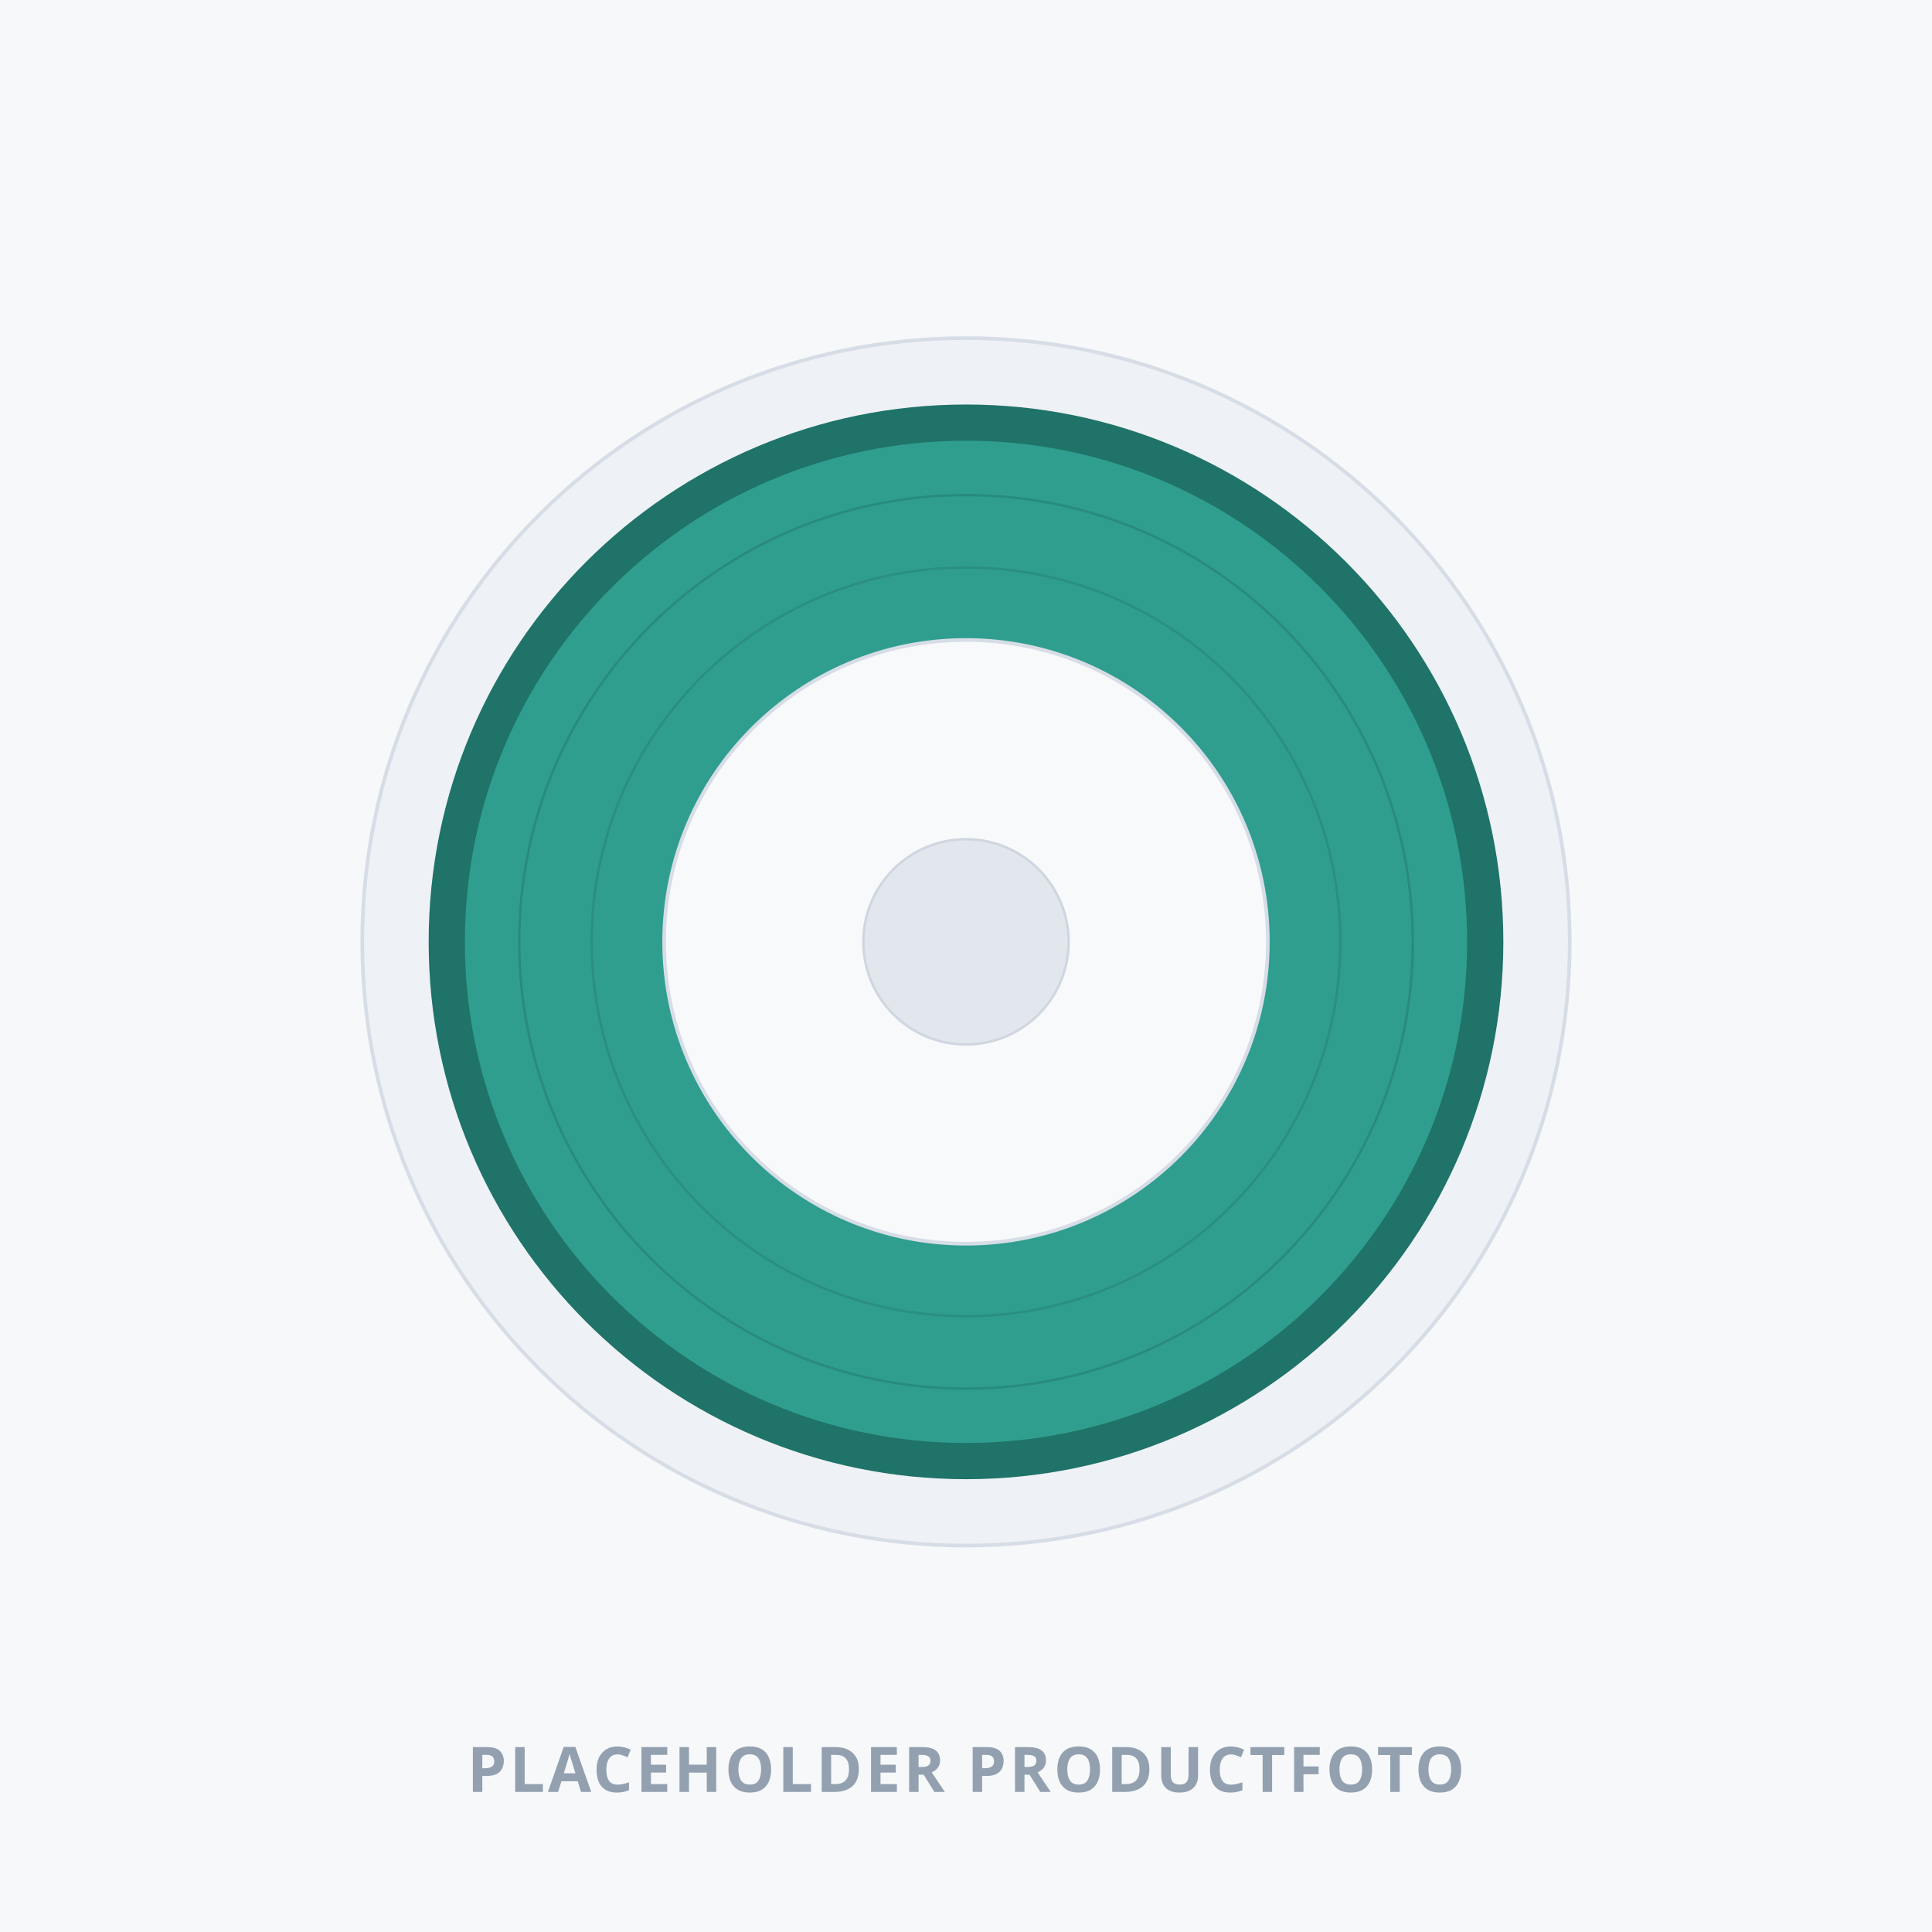
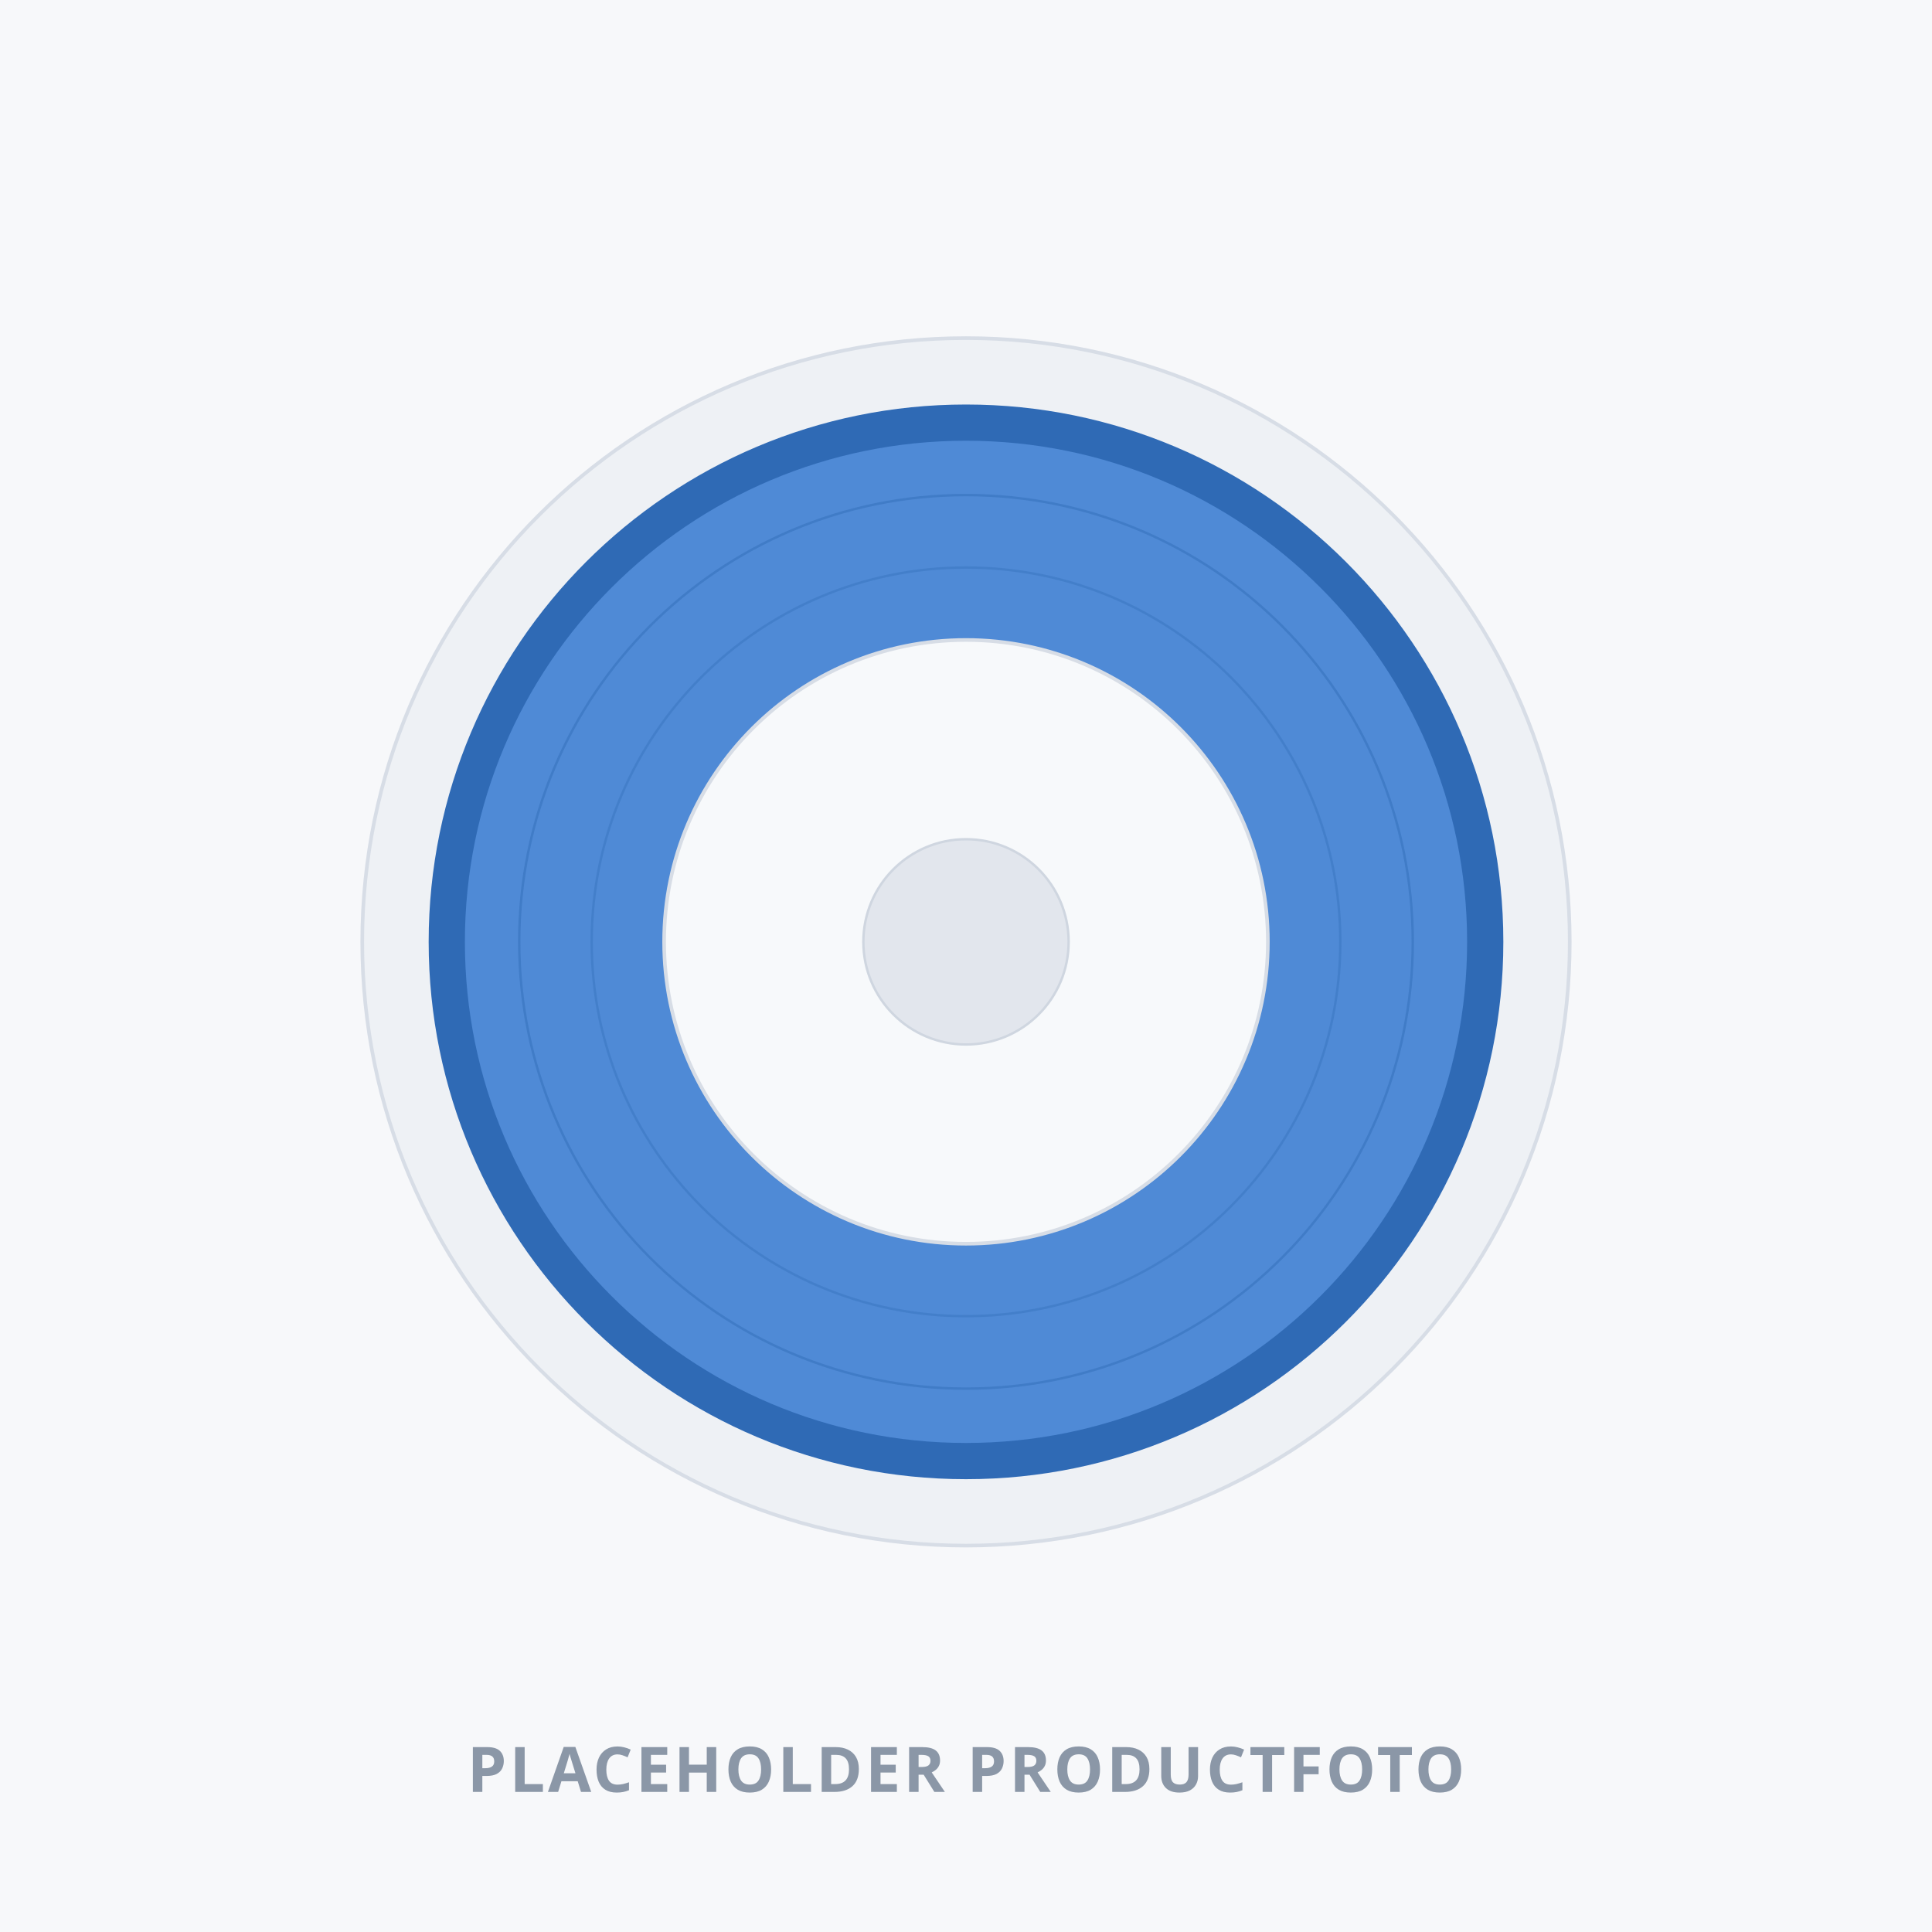
<svg xmlns="http://www.w3.org/2000/svg" viewBox="0 0 800 800" width="800" height="800" role="img" aria-label="Placeholder: productfoto filamentspoel">
  <rect width="800" height="800" fill="#f7f8fa" />
  <rect width="800" height="800" fill="#f7f8fa" />
-   <g transform="translate(400 390) rotate(0)">
+   <g transform="translate(400 390)">
    <circle r="250" fill="#eef1f5" />
    <circle r="250" fill="none" stroke="#d7dde6" stroke-width="1.5" />
-     <circle r="215.0" fill="#2f9e8f" />
-     <circle r="215.0" fill="none" stroke="#1f7368" stroke-width="15.00" />
-     <circle r="185.0" fill="none" stroke="#1f7368" stroke-width="1" opacity=".45" />
-     <circle r="155.0" fill="none" stroke="#1f7368" stroke-width="1" opacity=".35" />
+     <circle r="215.0" fill="#4f8ad6" />
+     <circle r="215.0" fill="none" stroke="#2f6ab5" stroke-width="15.00" />
+     <circle r="185.0" fill="none" stroke="#2f6ab5" stroke-width="1" opacity=".45" />
+     <circle r="155.0" fill="none" stroke="#2f6ab5" stroke-width="1" opacity=".35" />
    <circle r="125.0" fill="#f7f9fb" />
    <circle r="125.0" fill="none" stroke="#d7dde6" stroke-width="1.5" />
    <circle r="42.5" fill="#e2e6ed" />
    <circle r="42.5" fill="none" stroke="#cfd6e0" stroke-width="1" />
  </g>
-   <text x="400" y="742" text-anchor="middle" font-family="system-ui, sans-serif" font-size="26" font-weight="600" fill="#93a0b0" letter-spacing="1.2">PLACEHOLDER PRODUCTFOTO</text>
+   <text x="400" y="742" text-anchor="middle" font-family="system-ui, sans-serif" font-size="26" font-weight="600" fill="#8b97a7" letter-spacing="1.2">PLACEHOLDER PRODUCTFOTO</text>
</svg>
